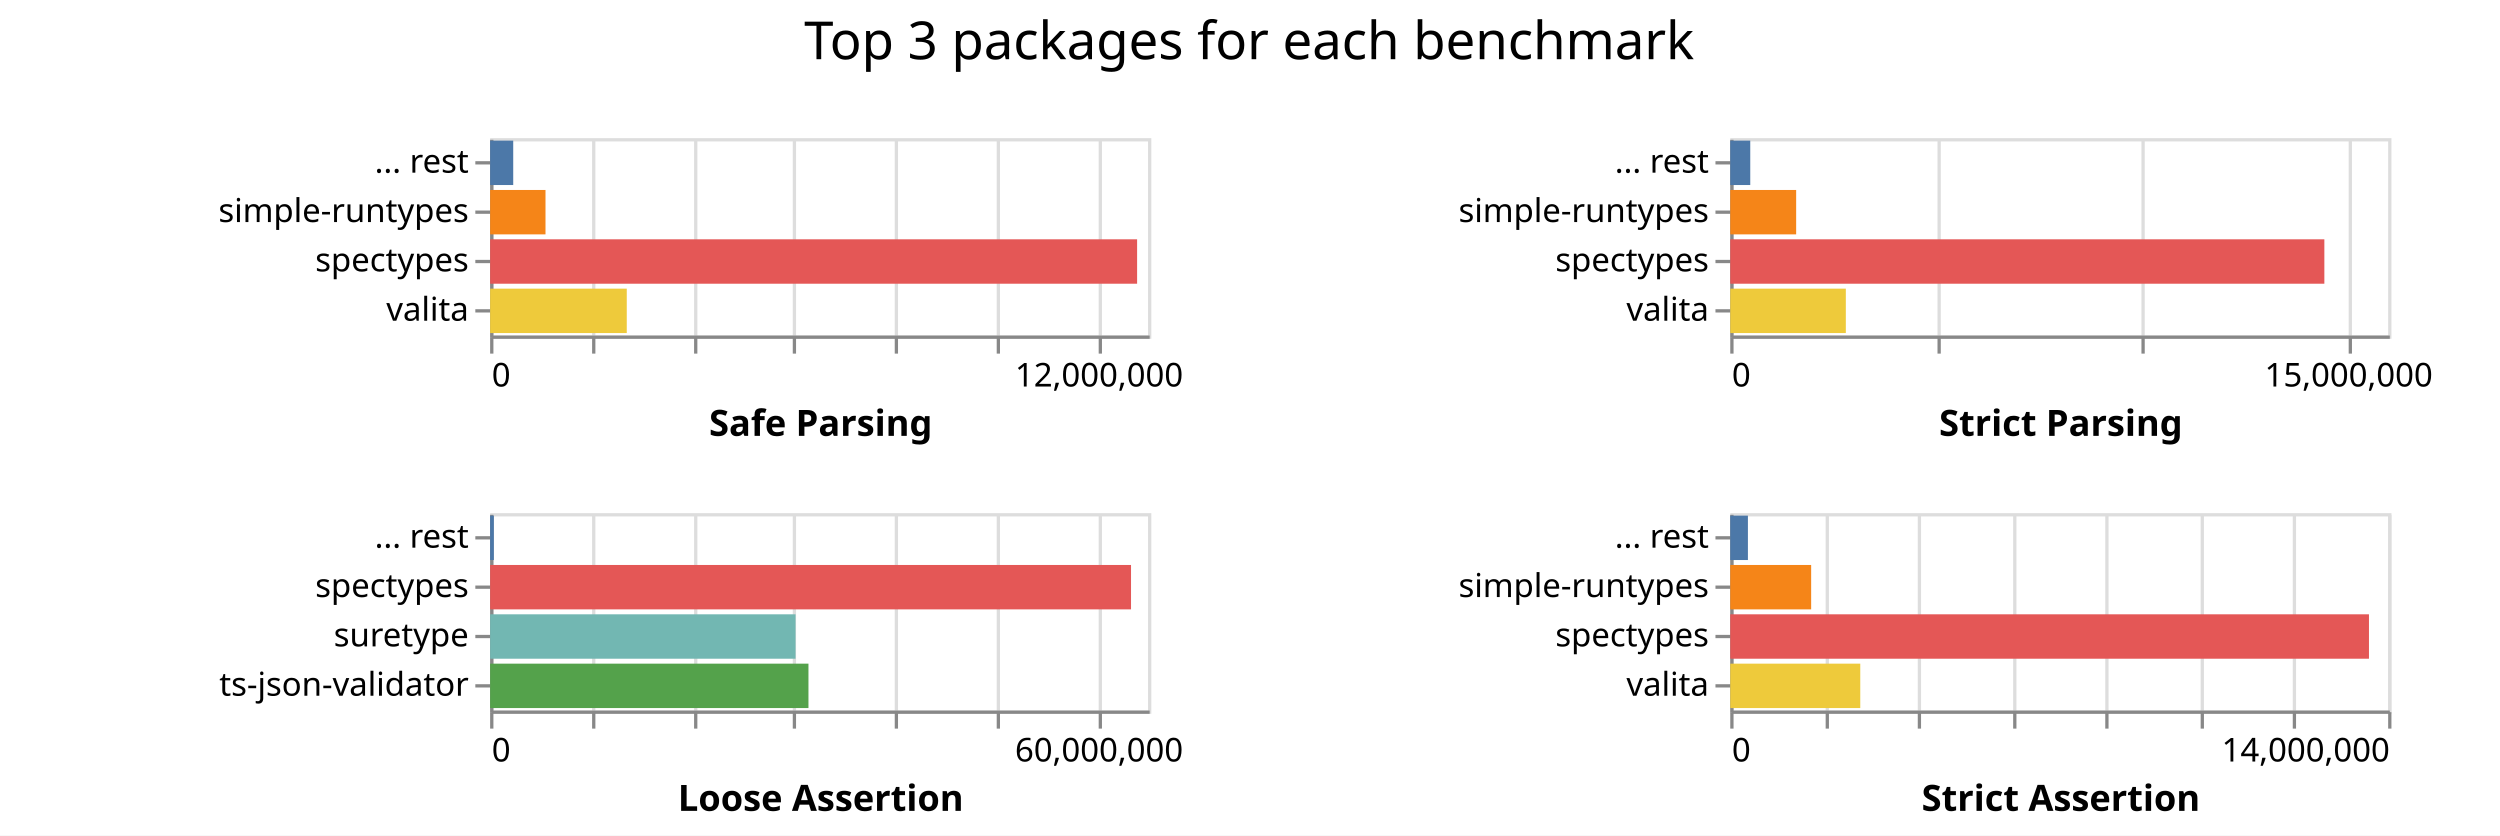
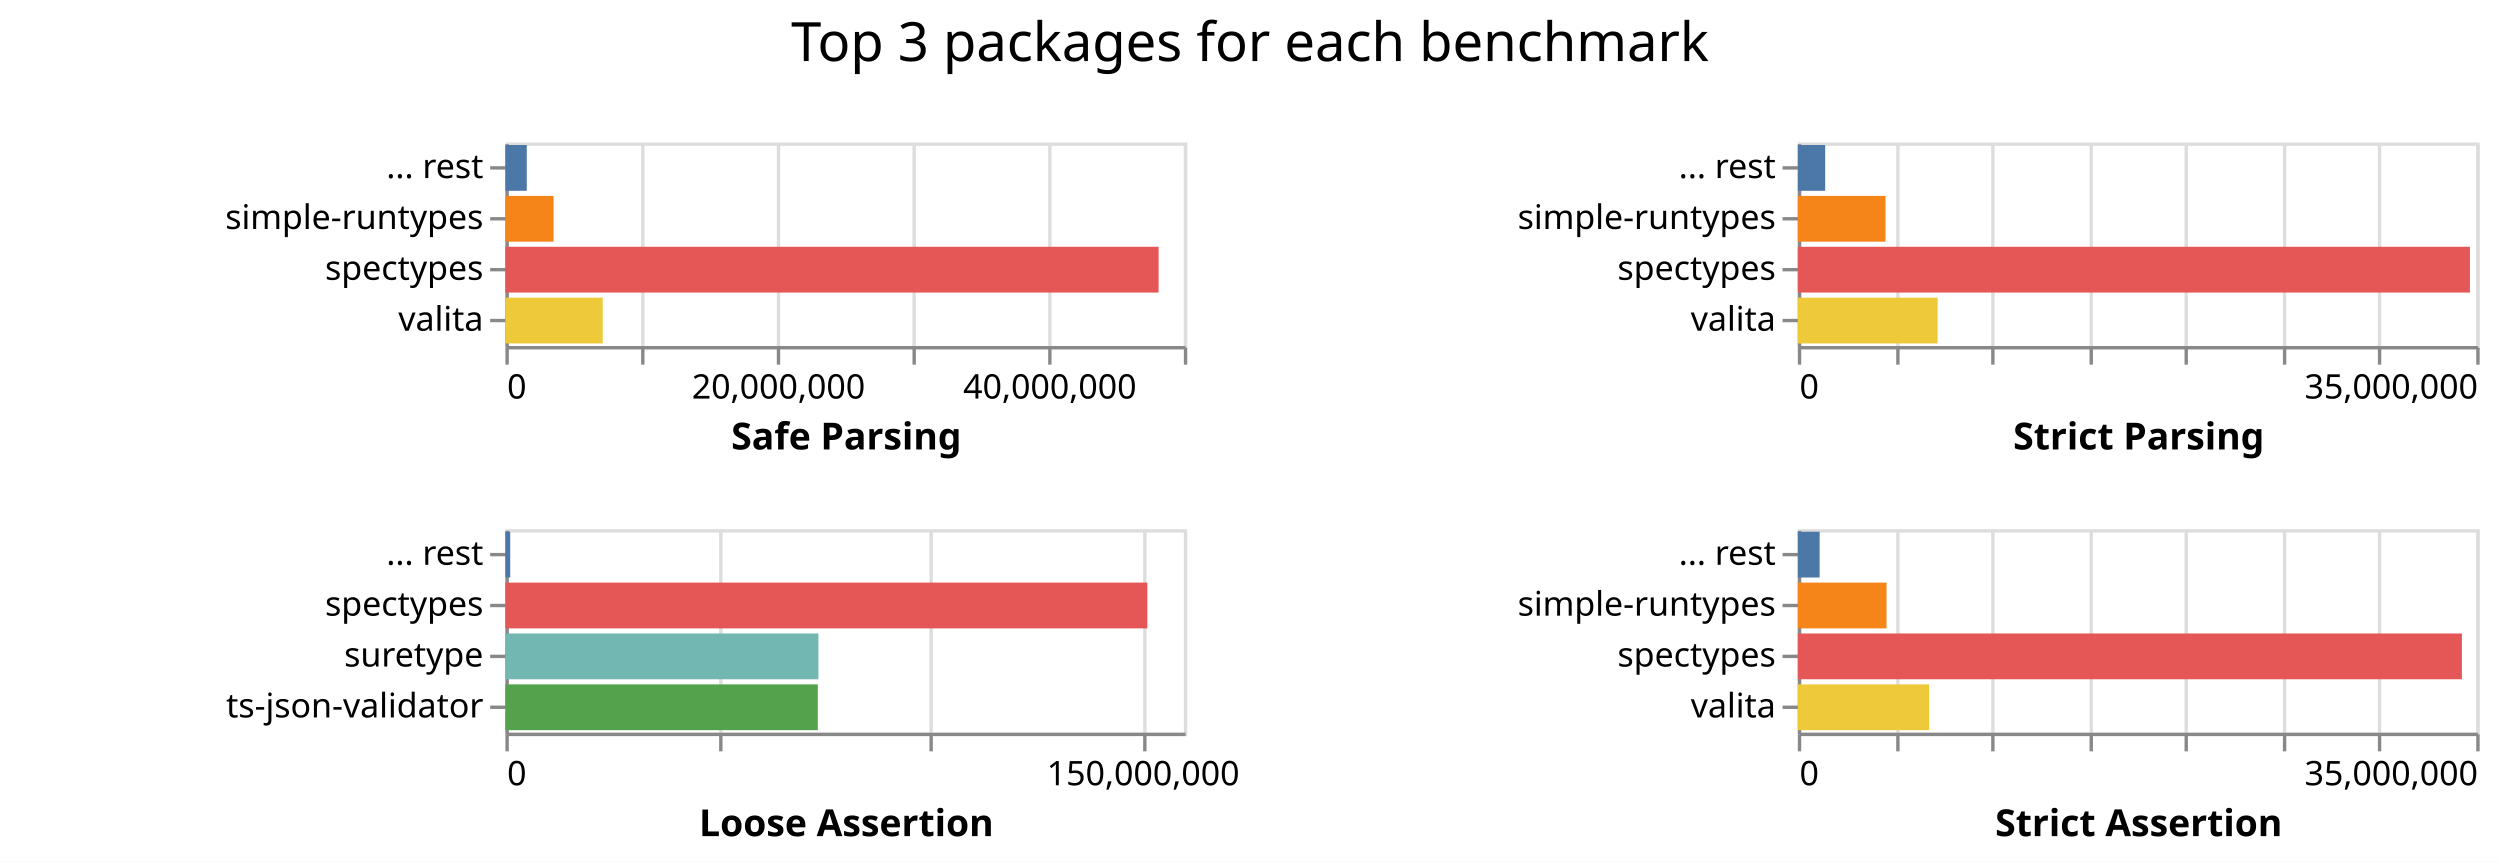
- <svg xmlns="http://www.w3.org/2000/svg" class="marks" width="760" height="254">
-   <path fill="#fff" d="M0 0h760v254H0z" />
+ <svg xmlns="http://www.w3.org/2000/svg" class="marks" width="737" height="254">
+   <path fill="#fff" d="M0 0h737v254H0z" />
  <g class="mark-group role-frame root" aria-roledescription="group mark container" fill="none" stroke-miterlimit="10">
    <path class="background" aria-hidden="true" d="M149 42Z" />
    <g class="mark-group role-scope child__Safe_Parsing_group" aria-roledescription="group mark container">
      <path class="background" aria-hidden="true" d="M149.5 42.5h200v60h-200Z" stroke="#ddd" />
-       <g class="mark-group role-axis" aria-roledescription="axis" aria-label="X-axis for a linear scale with values from 0 to 13,000,000">
+       <g class="mark-group role-axis" aria-roledescription="axis" aria-label="X-axis for a linear scale with values from 0 to 50,000,000">
        <path class="background" aria-hidden="true" d="M149.5 102.5Z" pointer-events="none" />
        <g class="mark-rule role-axis-grid" pointer-events="none" stroke="#ddd">
-           <path d="M149.5 102.5v-60M180.5 102.5v-60M211.5 102.5v-60M241.5 102.5v-60M272.5 102.5v-60M303.5 102.5v-60M334.5 102.5v-60" />
+           <path d="M149.5 102.5v-60M189.5 102.5v-60M229.5 102.5v-60M269.5 102.5v-60M309.5 102.5v-60M349.5 102.5v-60" />
        </g>
      </g>
-       <g pointer-events="none" class="mark-group role-axis" aria-roledescription="axis" aria-label="X-axis titled 'Safe Parsing' for a linear scale with values from 0 to 13,000,000">
+       <g pointer-events="none" class="mark-group role-axis" aria-roledescription="axis" aria-label="X-axis titled 'Safe Parsing' for a linear scale with values from 0 to 50,000,000">
        <path class="background" aria-hidden="true" d="M149.5 102.5Z" />
        <g class="mark-rule role-axis-tick" stroke="#888">
-           <path d="M149.5 102.5v5M180.5 102.5v5M211.5 102.5v5M241.5 102.5v5M272.5 102.5v5M303.5 102.5v5M334.5 102.5v5" />
+           <path d="M149.5 102.5v5M189.5 102.5v5M229.5 102.5v5M269.5 102.5v5M309.5 102.5v5M349.5 102.5v5" />
        </g>
        <g class="mark-text role-axis-label" font-family="sans-serif" font-size="10" fill="#000">
          <text transform="translate(149.5 117.5)">0</text>
-           <text text-anchor="middle" transform="translate(334.115 117.5)">12,000,000</text>
+           <text text-anchor="middle" transform="translate(229.5 117.5)">20,000,000</text>
+           <text text-anchor="middle" transform="translate(309.5 117.5)">40,000,000</text>
        </g>
        <path stroke="#888" d="M149.5 102.5h200" class="mark-rule role-axis-domain" />
        <text text-anchor="middle" transform="translate(249.5 132.5)" font-family="sans-serif" font-size="11" font-weight="bold" fill="#000" class="mark-text role-axis-title">Safe Parsing</text>
      </g>
      <g pointer-events="none" class="mark-group role-axis" aria-roledescription="axis" aria-label="Y-axis for a discrete scale with 4 values: ... rest, simple-runtypes, spectypes, valita">
        <path class="background" aria-hidden="true" d="M149.5 42.5Z" />
        <g class="mark-rule role-axis-tick" stroke="#888">
          <path d="M149.5 49.5h-5M149.5 64.5h-5M149.5 79.5h-5M149.5 94.5h-5" />
        </g>
        <g class="mark-text role-axis-label" text-anchor="end" font-family="sans-serif" font-size="10" fill="#000">
          <text transform="translate(142.5 52.5)">... rest</text>
          <text transform="translate(142.5 67.5)">simple-runtypes</text>
          <text transform="translate(142.5 82.5)">spectypes</text>
          <text transform="translate(142.5 97.5)">valita</text>
        </g>
        <path stroke="#888" d="M149.5 42.5v60" class="mark-rule role-axis-domain" />
      </g>
      <g class="mark-rect role-mark child__Safe_Parsing_marks" aria-roledescription="rect mark container">
-         <path d="M149 72.75h196.68v13.5H149Z" fill="#e45756" />
-         <path d="M149 87.75h41.535v13.5H149Z" fill="#eeca3b" />
-         <path d="M149 57.75h16.832v13.5H149Z" fill="#f58518" />
-         <path d="M149 42.75h7.02v13.5H149Z" fill="#4c78a8" />
+         <path d="M149 72.75h192.558v13.5H149Z" fill="#e45756" />
+         <path d="M149 87.75h28.679v13.5H149Z" fill="#eeca3b" />
+         <path d="M149 57.75h14.196v13.5H149Z" fill="#f58518" />
+         <path d="M149 42.75h6.295v13.5H149Z" fill="#4c78a8" />
      </g>
    </g>
    <g class="mark-group role-scope child__Strict_Parsing_group" aria-roledescription="group mark container">
-       <path class="background" aria-hidden="true" d="M526.5 42.5h200v60h-200Z" stroke="#ddd" />
-       <g class="mark-group role-axis" aria-roledescription="axis" aria-label="X-axis for a linear scale with values from 0 to 16,000,000">
-         <path class="background" aria-hidden="true" d="M526.5 102.5Z" pointer-events="none" />
+       <path class="background" aria-hidden="true" d="M530.5 42.5h200v60h-200Z" stroke="#ddd" />
+       <g class="mark-group role-axis" aria-roledescription="axis" aria-label="X-axis for a linear scale with values from 0 to 35,000,000">
+         <path class="background" aria-hidden="true" d="M530.5 102.5Z" pointer-events="none" />
        <g class="mark-rule role-axis-grid" pointer-events="none" stroke="#ddd">
-           <path d="M526.5 102.5v-60M589.5 102.5v-60M651.5 102.5v-60M714.5 102.5v-60" />
+           <path d="M530.5 102.5v-60M559.5 102.5v-60M587.5 102.5v-60M616.5 102.5v-60M644.5 102.5v-60M673.5 102.5v-60M701.5 102.5v-60M730.5 102.5v-60" />
        </g>
      </g>
-       <g pointer-events="none" class="mark-group role-axis" aria-roledescription="axis" aria-label="X-axis titled 'Strict Parsing' for a linear scale with values from 0 to 16,000,000">
-         <path class="background" aria-hidden="true" d="M526.5 102.5Z" />
+       <g pointer-events="none" class="mark-group role-axis" aria-roledescription="axis" aria-label="X-axis titled 'Strict Parsing' for a linear scale with values from 0 to 35,000,000">
+         <path class="background" aria-hidden="true" d="M530.5 102.5Z" />
        <g class="mark-rule role-axis-tick" stroke="#888">
-           <path d="M526.5 102.5v5M589.5 102.5v5M651.5 102.5v5M714.5 102.5v5" />
+           <path d="M530.5 102.5v5M559.5 102.5v5M587.5 102.5v5M616.5 102.5v5M644.5 102.5v5M673.5 102.5v5M701.5 102.5v5M730.5 102.5v5" />
        </g>
        <g class="mark-text role-axis-label" font-family="sans-serif" font-size="10" fill="#000">
-           <text transform="translate(526.5 117.5)">0</text>
-           <text text-anchor="middle" transform="translate(714 117.5)">15,000,000</text>
+           <text transform="translate(530.5 117.5)">0</text>
+           <text text-anchor="end" transform="translate(730.5 117.5)">35,000,000</text>
        </g>
-         <path stroke="#888" d="M526.5 102.5h200" class="mark-rule role-axis-domain" />
-         <text text-anchor="middle" transform="translate(626.5 132.5)" font-family="sans-serif" font-size="11" font-weight="bold" fill="#000" class="mark-text role-axis-title">Strict Parsing</text>
+         <path stroke="#888" d="M530.5 102.5h200" class="mark-rule role-axis-domain" />
+         <text text-anchor="middle" transform="translate(630.5 132.5)" font-family="sans-serif" font-size="11" font-weight="bold" fill="#000" class="mark-text role-axis-title">Strict Parsing</text>
      </g>
      <g pointer-events="none" class="mark-group role-axis" aria-roledescription="axis" aria-label="Y-axis for a discrete scale with 4 values: ... rest, simple-runtypes, spectypes, valita">
-         <path class="background" aria-hidden="true" d="M526.5 42.5Z" />
+         <path class="background" aria-hidden="true" d="M530.5 42.5Z" />
        <g class="mark-rule role-axis-tick" stroke="#888">
-           <path d="M526.5 49.5h-5M526.5 64.5h-5M526.5 79.5h-5M526.5 94.5h-5" />
+           <path d="M530.5 49.5h-5M530.5 64.5h-5M530.5 79.5h-5M530.5 94.5h-5" />
        </g>
        <g class="mark-text role-axis-label" text-anchor="end" font-family="sans-serif" font-size="10" fill="#000">
-           <text transform="translate(519.5 52.5)">... rest</text>
-           <text transform="translate(519.5 67.5)">simple-runtypes</text>
-           <text transform="translate(519.5 82.5)">spectypes</text>
-           <text transform="translate(519.5 97.5)">valita</text>
+           <text transform="translate(523.5 52.5)">... rest</text>
+           <text transform="translate(523.5 67.5)">simple-runtypes</text>
+           <text transform="translate(523.5 82.5)">spectypes</text>
+           <text transform="translate(523.5 97.5)">valita</text>
        </g>
-         <path stroke="#888" d="M526.5 42.5v60" class="mark-rule role-axis-domain" />
+         <path stroke="#888" d="M530.5 42.5v60" class="mark-rule role-axis-domain" />
      </g>
      <g class="mark-rect role-mark child__Strict_Parsing_marks" aria-roledescription="rect mark container">
-         <path d="M526 72.75h180.604v13.5H526Z" fill="#e45756" />
-         <path d="M526 87.75h35.132v13.5H526Z" fill="#eeca3b" />
-         <path d="M526 57.75h20.032v13.5H526Z" fill="#f58518" />
-         <path d="M526 42.75h6.078v13.5H526Z" fill="#4c78a8" />
+         <path d="M530 72.75h198.136v13.5H530Z" fill="#e45756" />
+         <path d="M530 87.75h41.22v13.5H530Z" fill="#eeca3b" />
+         <path d="M530 57.75h25.855v13.5H530Z" fill="#f58518" />
+         <path d="M530 42.75h8.064v13.5H530Z" fill="#4c78a8" />
      </g>
    </g>
    <g class="mark-group role-scope child__Loose_Assertion_group" aria-roledescription="group mark container">
      <path class="background" aria-hidden="true" d="M149.5 156.5h200v60h-200Z" stroke="#ddd" />
-       <g class="mark-group role-axis" aria-roledescription="axis" aria-label="X-axis for a linear scale with values from 0 to 65,000,000">
+       <g class="mark-group role-axis" aria-roledescription="axis" aria-label="X-axis for a linear scale with values from 0 to 160,000,000">
        <path class="background" aria-hidden="true" d="M149.5 216.5Z" pointer-events="none" />
        <g class="mark-rule role-axis-grid" pointer-events="none" stroke="#ddd">
-           <path d="M149.5 216.5v-60M180.5 216.5v-60M211.5 216.5v-60M241.5 216.5v-60M272.5 216.5v-60M303.5 216.5v-60M334.5 216.5v-60" />
+           <path d="M149.5 216.5v-60M212.5 216.5v-60M274.5 216.5v-60M337.5 216.5v-60" />
        </g>
      </g>
-       <g pointer-events="none" class="mark-group role-axis" aria-roledescription="axis" aria-label="X-axis titled 'Loose Assertion' for a linear scale with values from 0 to 65,000,000">
+       <g pointer-events="none" class="mark-group role-axis" aria-roledescription="axis" aria-label="X-axis titled 'Loose Assertion' for a linear scale with values from 0 to 160,000,000">
        <path class="background" aria-hidden="true" d="M149.5 216.5Z" />
        <g class="mark-rule role-axis-tick" stroke="#888">
-           <path d="M149.5 216.5v5M180.5 216.5v5M211.5 216.5v5M241.5 216.5v5M272.5 216.5v5M303.5 216.5v5M334.5 216.5v5" />
+           <path d="M149.5 216.5v5M212.5 216.5v5M274.5 216.5v5M337.5 216.5v5" />
        </g>
        <g class="mark-text role-axis-label" font-family="sans-serif" font-size="10" fill="#000">
          <text transform="translate(149.5 231.5)">0</text>
-           <text text-anchor="middle" transform="translate(334.115 231.5)">60,000,000</text>
+           <text text-anchor="middle" transform="translate(337 231.5)">150,000,000</text>
        </g>
        <path stroke="#888" d="M149.5 216.5h200" class="mark-rule role-axis-domain" />
        <text text-anchor="middle" transform="translate(249.5 246.5)" font-family="sans-serif" font-size="11" font-weight="bold" fill="#000" class="mark-text role-axis-title">Loose Assertion</text>
      </g>
      <g pointer-events="none" class="mark-group role-axis" aria-roledescription="axis" aria-label="Y-axis for a discrete scale with 4 values: ... rest, spectypes, suretype, ts-json-validator">
        <path class="background" aria-hidden="true" d="M149.5 156.5Z" />
        <g class="mark-rule role-axis-tick" stroke="#888">
          <path d="M149.5 163.5h-5M149.5 178.5h-5M149.5 193.5h-5M149.5 208.5h-5" />
        </g>
        <g class="mark-text role-axis-label" text-anchor="end" font-family="sans-serif" font-size="10" fill="#000">
          <text transform="translate(142.5 166.5)">... rest</text>
          <text transform="translate(142.5 181.5)">spectypes</text>
          <text transform="translate(142.5 196.5)">suretype</text>
          <text transform="translate(142.5 211.5)">ts-json-validator</text>
        </g>
        <path stroke="#888" d="M149.5 156.5v60" class="mark-rule role-axis-domain" />
      </g>
      <g class="mark-rect role-mark child__Loose_Assertion_marks" aria-roledescription="rect mark container">
-         <path d="M149 171.75h194.831v13.5H149Z" fill="#e45756" />
-         <path d="M149 201.75h96.772v13.5H149Z" fill="#54a24b" />
-         <path d="M149 186.75h92.845v13.5H149Z" fill="#72b7b2" />
-         <path d="M149 156.75h1.13v13.5H149Z" fill="#4c78a8" />
+         <path d="M149 171.75h189.235v13.5H149Z" fill="#e45756" />
+         <path d="M149 186.75h92.27v13.5H149Z" fill="#72b7b2" />
+         <path d="M149 201.75h92.088v13.5H149Z" fill="#54a24b" />
+         <path d="M149 156.75h1.412v13.5H149Z" fill="#4c78a8" />
      </g>
    </g>
    <g class="mark-group role-scope child__Strict_Assertion_group" aria-roledescription="group mark container">
-       <path class="background" aria-hidden="true" d="M526.5 156.5h200v60h-200Z" stroke="#ddd" />
-       <g class="mark-group role-axis" aria-roledescription="axis" aria-label="X-axis for a linear scale with values from 0 to 14,000,000">
-         <path class="background" aria-hidden="true" d="M526.5 216.5Z" pointer-events="none" />
+       <path class="background" aria-hidden="true" d="M530.5 156.5h200v60h-200Z" stroke="#ddd" />
+       <g class="mark-group role-axis" aria-roledescription="axis" aria-label="X-axis for a linear scale with values from 0 to 35,000,000">
+         <path class="background" aria-hidden="true" d="M530.5 216.5Z" pointer-events="none" />
        <g class="mark-rule role-axis-grid" pointer-events="none" stroke="#ddd">
-           <path d="M526.5 216.5v-60M555.5 216.5v-60M583.5 216.5v-60M612.5 216.5v-60M640.5 216.5v-60M669.5 216.5v-60M697.5 216.5v-60M726.5 216.5v-60" />
+           <path d="M530.5 216.5v-60M559.5 216.5v-60M587.5 216.5v-60M616.5 216.5v-60M644.5 216.5v-60M673.5 216.5v-60M701.5 216.5v-60M730.5 216.5v-60" />
        </g>
      </g>
-       <g pointer-events="none" class="mark-group role-axis" aria-roledescription="axis" aria-label="X-axis titled 'Strict Assertion' for a linear scale with values from 0 to 14,000,000">
-         <path class="background" aria-hidden="true" d="M526.5 216.5Z" />
+       <g pointer-events="none" class="mark-group role-axis" aria-roledescription="axis" aria-label="X-axis titled 'Strict Assertion' for a linear scale with values from 0 to 35,000,000">
+         <path class="background" aria-hidden="true" d="M530.5 216.5Z" />
        <g class="mark-rule role-axis-tick" stroke="#888">
-           <path d="M526.5 216.5v5M555.5 216.5v5M583.5 216.5v5M612.5 216.5v5M640.5 216.5v5M669.5 216.5v5M697.5 216.5v5M726.5 216.5v5" />
+           <path d="M530.5 216.5v5M559.5 216.5v5M587.5 216.5v5M616.5 216.5v5M644.5 216.5v5M673.5 216.5v5M701.5 216.5v5M730.5 216.5v5" />
        </g>
        <g class="mark-text role-axis-label" font-family="sans-serif" font-size="10" fill="#000">
-           <text transform="translate(526.5 231.5)">0</text>
-           <text text-anchor="end" transform="translate(726.5 231.5)">14,000,000</text>
+           <text transform="translate(530.5 231.5)">0</text>
+           <text text-anchor="end" transform="translate(730.5 231.5)">35,000,000</text>
        </g>
-         <path stroke="#888" d="M526.5 216.5h200" class="mark-rule role-axis-domain" />
-         <text text-anchor="middle" transform="translate(626.5 246.5)" font-family="sans-serif" font-size="11" font-weight="bold" fill="#000" class="mark-text role-axis-title">Strict Assertion</text>
+         <path stroke="#888" d="M530.5 216.5h200" class="mark-rule role-axis-domain" />
+         <text text-anchor="middle" transform="translate(630.5 246.5)" font-family="sans-serif" font-size="11" font-weight="bold" fill="#000" class="mark-text role-axis-title">Strict Assertion</text>
      </g>
      <g pointer-events="none" class="mark-group role-axis" aria-roledescription="axis" aria-label="Y-axis for a discrete scale with 4 values: ... rest, simple-runtypes, spectypes, valita">
-         <path class="background" aria-hidden="true" d="M526.5 156.5Z" />
+         <path class="background" aria-hidden="true" d="M530.5 156.5Z" />
        <g class="mark-rule role-axis-tick" stroke="#888">
-           <path d="M526.5 163.5h-5M526.5 178.5h-5M526.5 193.5h-5M526.5 208.5h-5" />
+           <path d="M530.5 163.5h-5M530.5 178.5h-5M530.5 193.5h-5M530.5 208.5h-5" />
        </g>
        <g class="mark-text role-axis-label" text-anchor="end" font-family="sans-serif" font-size="10" fill="#000">
-           <text transform="translate(519.5 166.5)">... rest</text>
-           <text transform="translate(519.5 181.5)">simple-runtypes</text>
-           <text transform="translate(519.5 196.5)">spectypes</text>
-           <text transform="translate(519.5 211.5)">valita</text>
+           <text transform="translate(523.5 166.5)">... rest</text>
+           <text transform="translate(523.5 181.5)">simple-runtypes</text>
+           <text transform="translate(523.5 196.5)">spectypes</text>
+           <text transform="translate(523.5 211.5)">valita</text>
        </g>
-         <path stroke="#888" d="M526.5 156.5v60" class="mark-rule role-axis-domain" />
+         <path stroke="#888" d="M530.5 156.5v60" class="mark-rule role-axis-domain" />
      </g>
      <g class="mark-rect role-mark child__Strict_Assertion_marks" aria-roledescription="rect mark container">
-         <path d="M526 186.75h194.165v13.5H526Z" fill="#e45756" />
-         <path d="M526 201.75h39.522v13.5H526Z" fill="#eeca3b" />
-         <path d="M526 171.75h24.59v13.5H526Z" fill="#f58518" />
-         <path d="M526 156.75h5.366v13.5H526Z" fill="#4c78a8" />
+         <path d="M530 186.75h195.775v13.5H530Z" fill="#e45756" />
+         <path d="M530 201.75h38.717v13.5H530Z" fill="#eeca3b" />
+         <path d="M530 171.75h26.15v13.5H530Z" fill="#f58518" />
+         <path d="M530 156.75h6.429v13.5H530Z" fill="#4c78a8" />
      </g>
    </g>
    <g class="mark-group role-title">
-       <path class="background" aria-hidden="true" d="M379.75 5Z" pointer-events="none" />
-       <text text-anchor="middle" transform="translate(379.75 18)" font-family="sans-serif" font-size="16" fill="#000" class="mark-text role-title-text" aria-roledescription="title" aria-label="Title text 'Top 3 packages for each benchmark'" pointer-events="none">Top 3 packages for each benchmark</text>
+       <path class="background" aria-hidden="true" d="M368.5 5Z" pointer-events="none" />
+       <text text-anchor="middle" transform="translate(368.5 18)" font-family="sans-serif" font-size="16" fill="#000" class="mark-text role-title-text" aria-roledescription="title" aria-label="Title text 'Top 3 packages for each benchmark'" pointer-events="none">Top 3 packages for each benchmark</text>
    </g>
  </g>
</svg>
